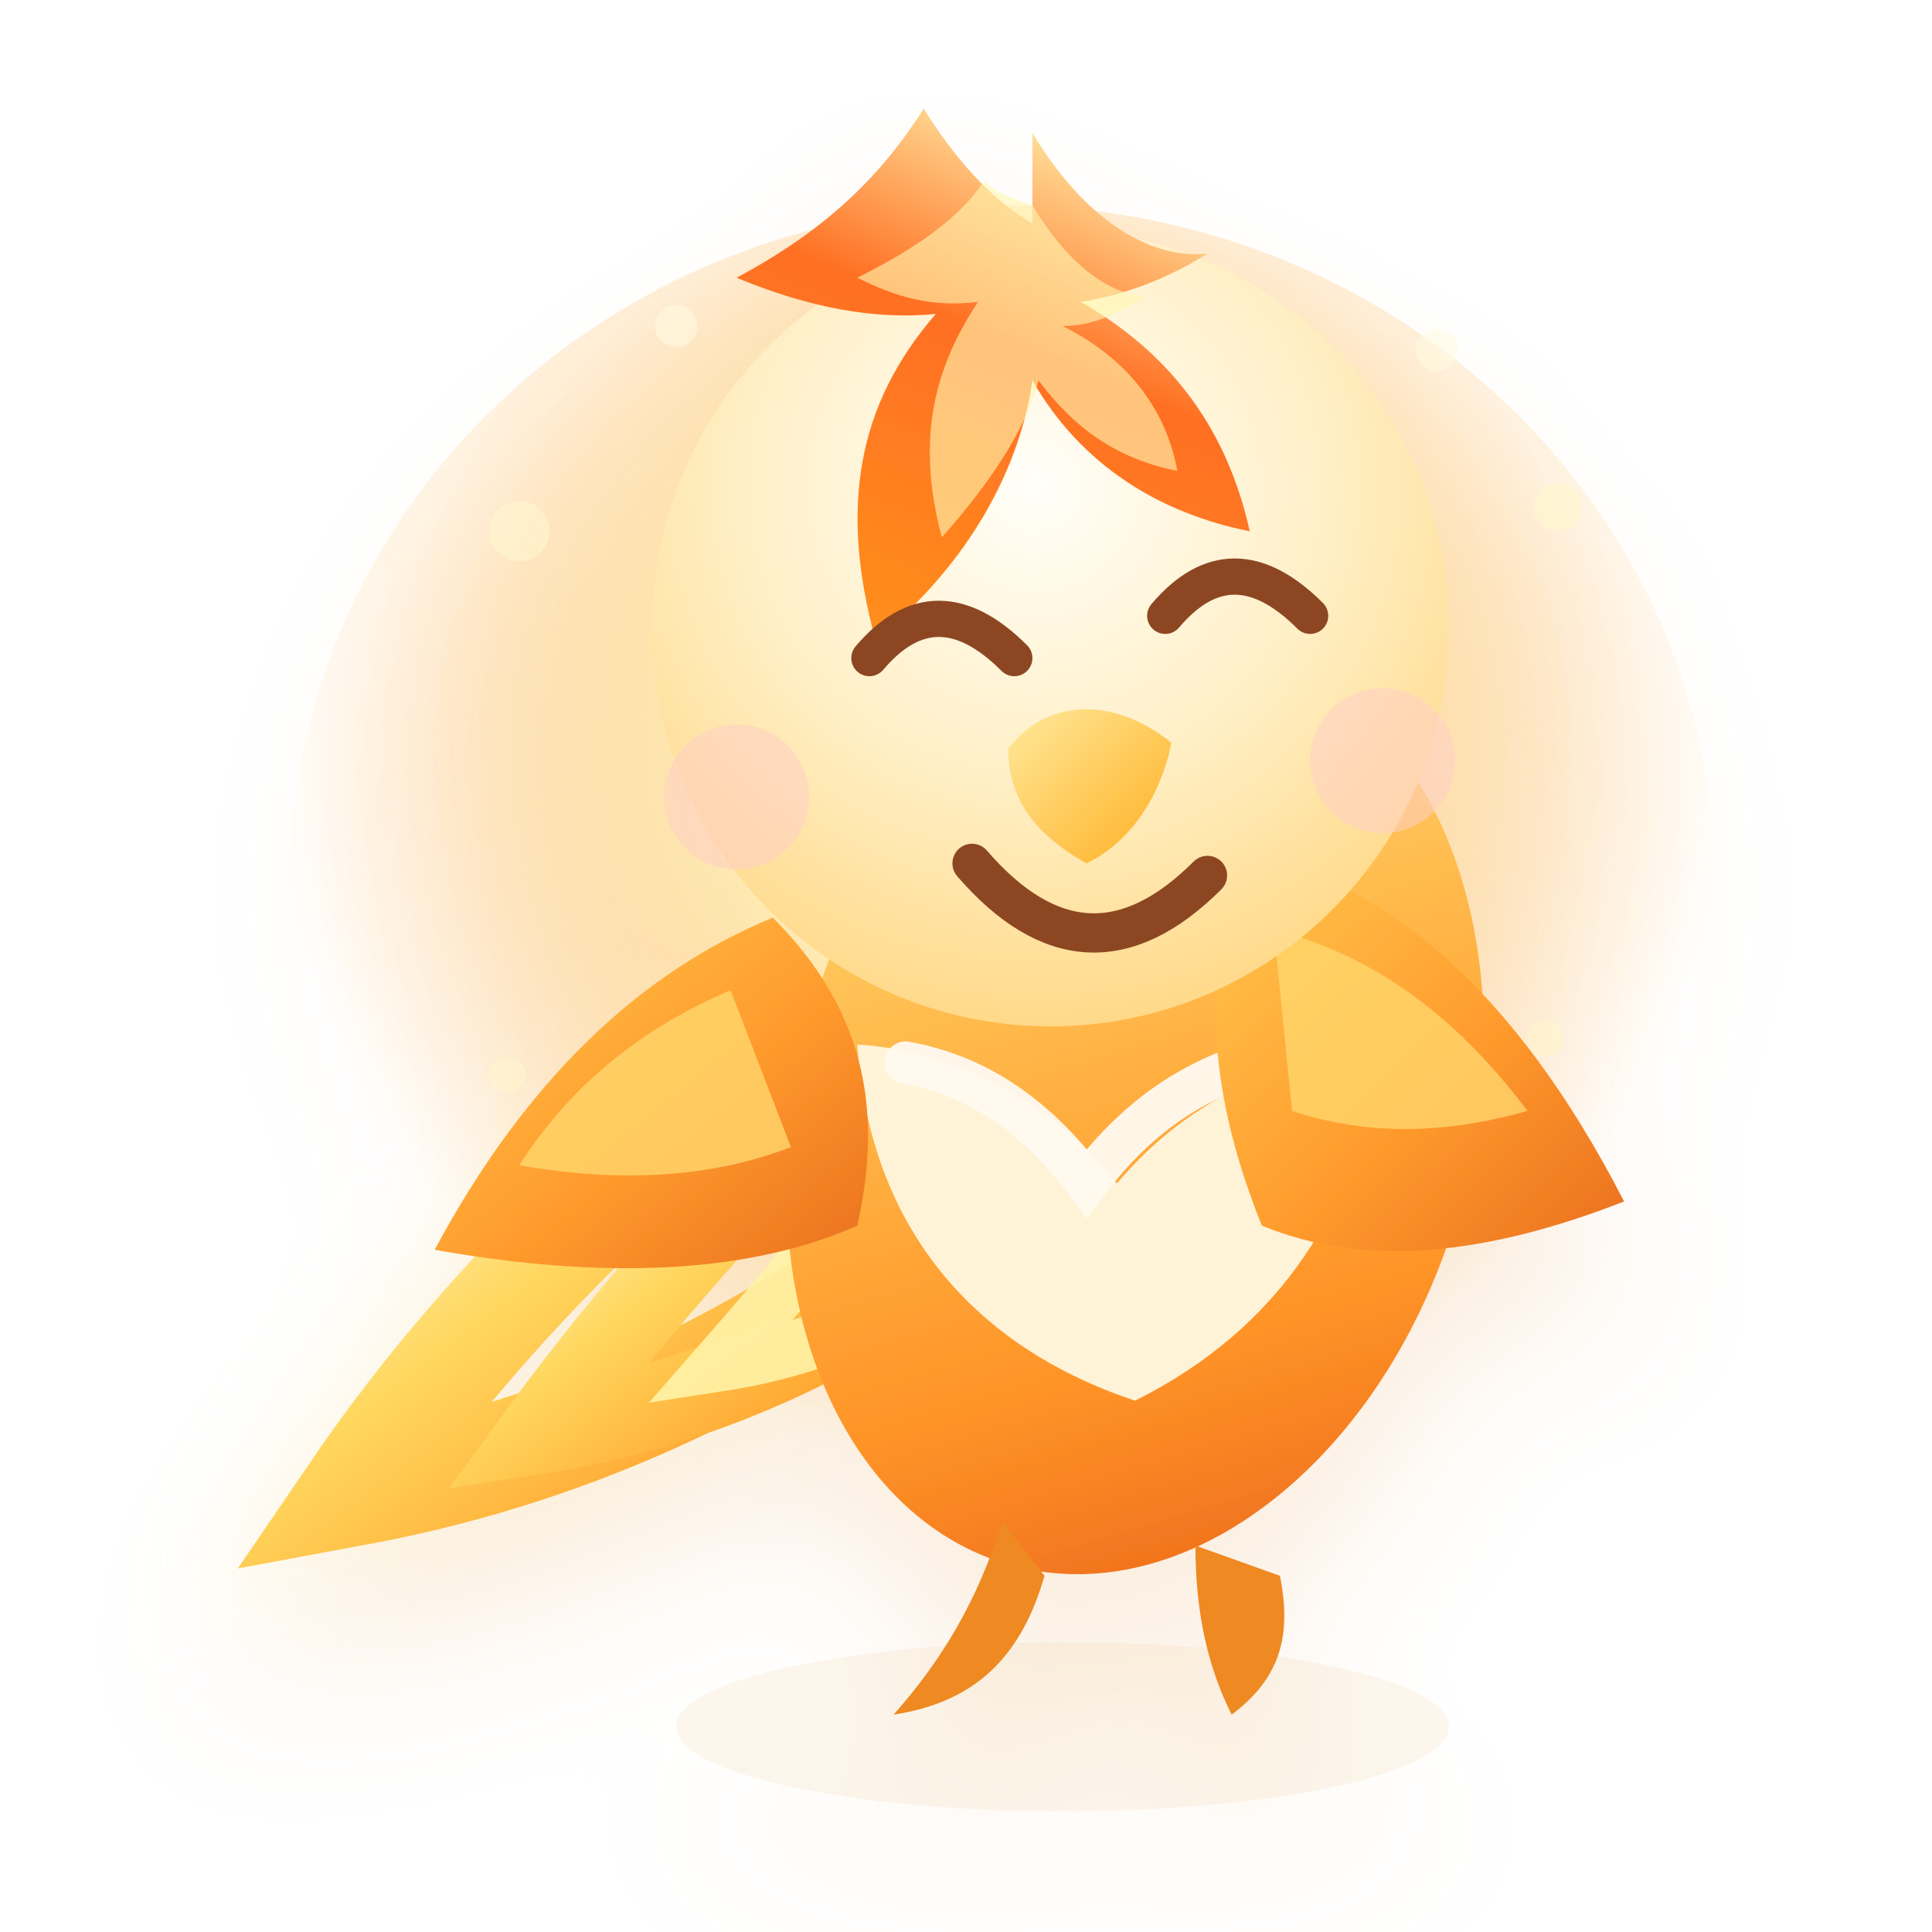
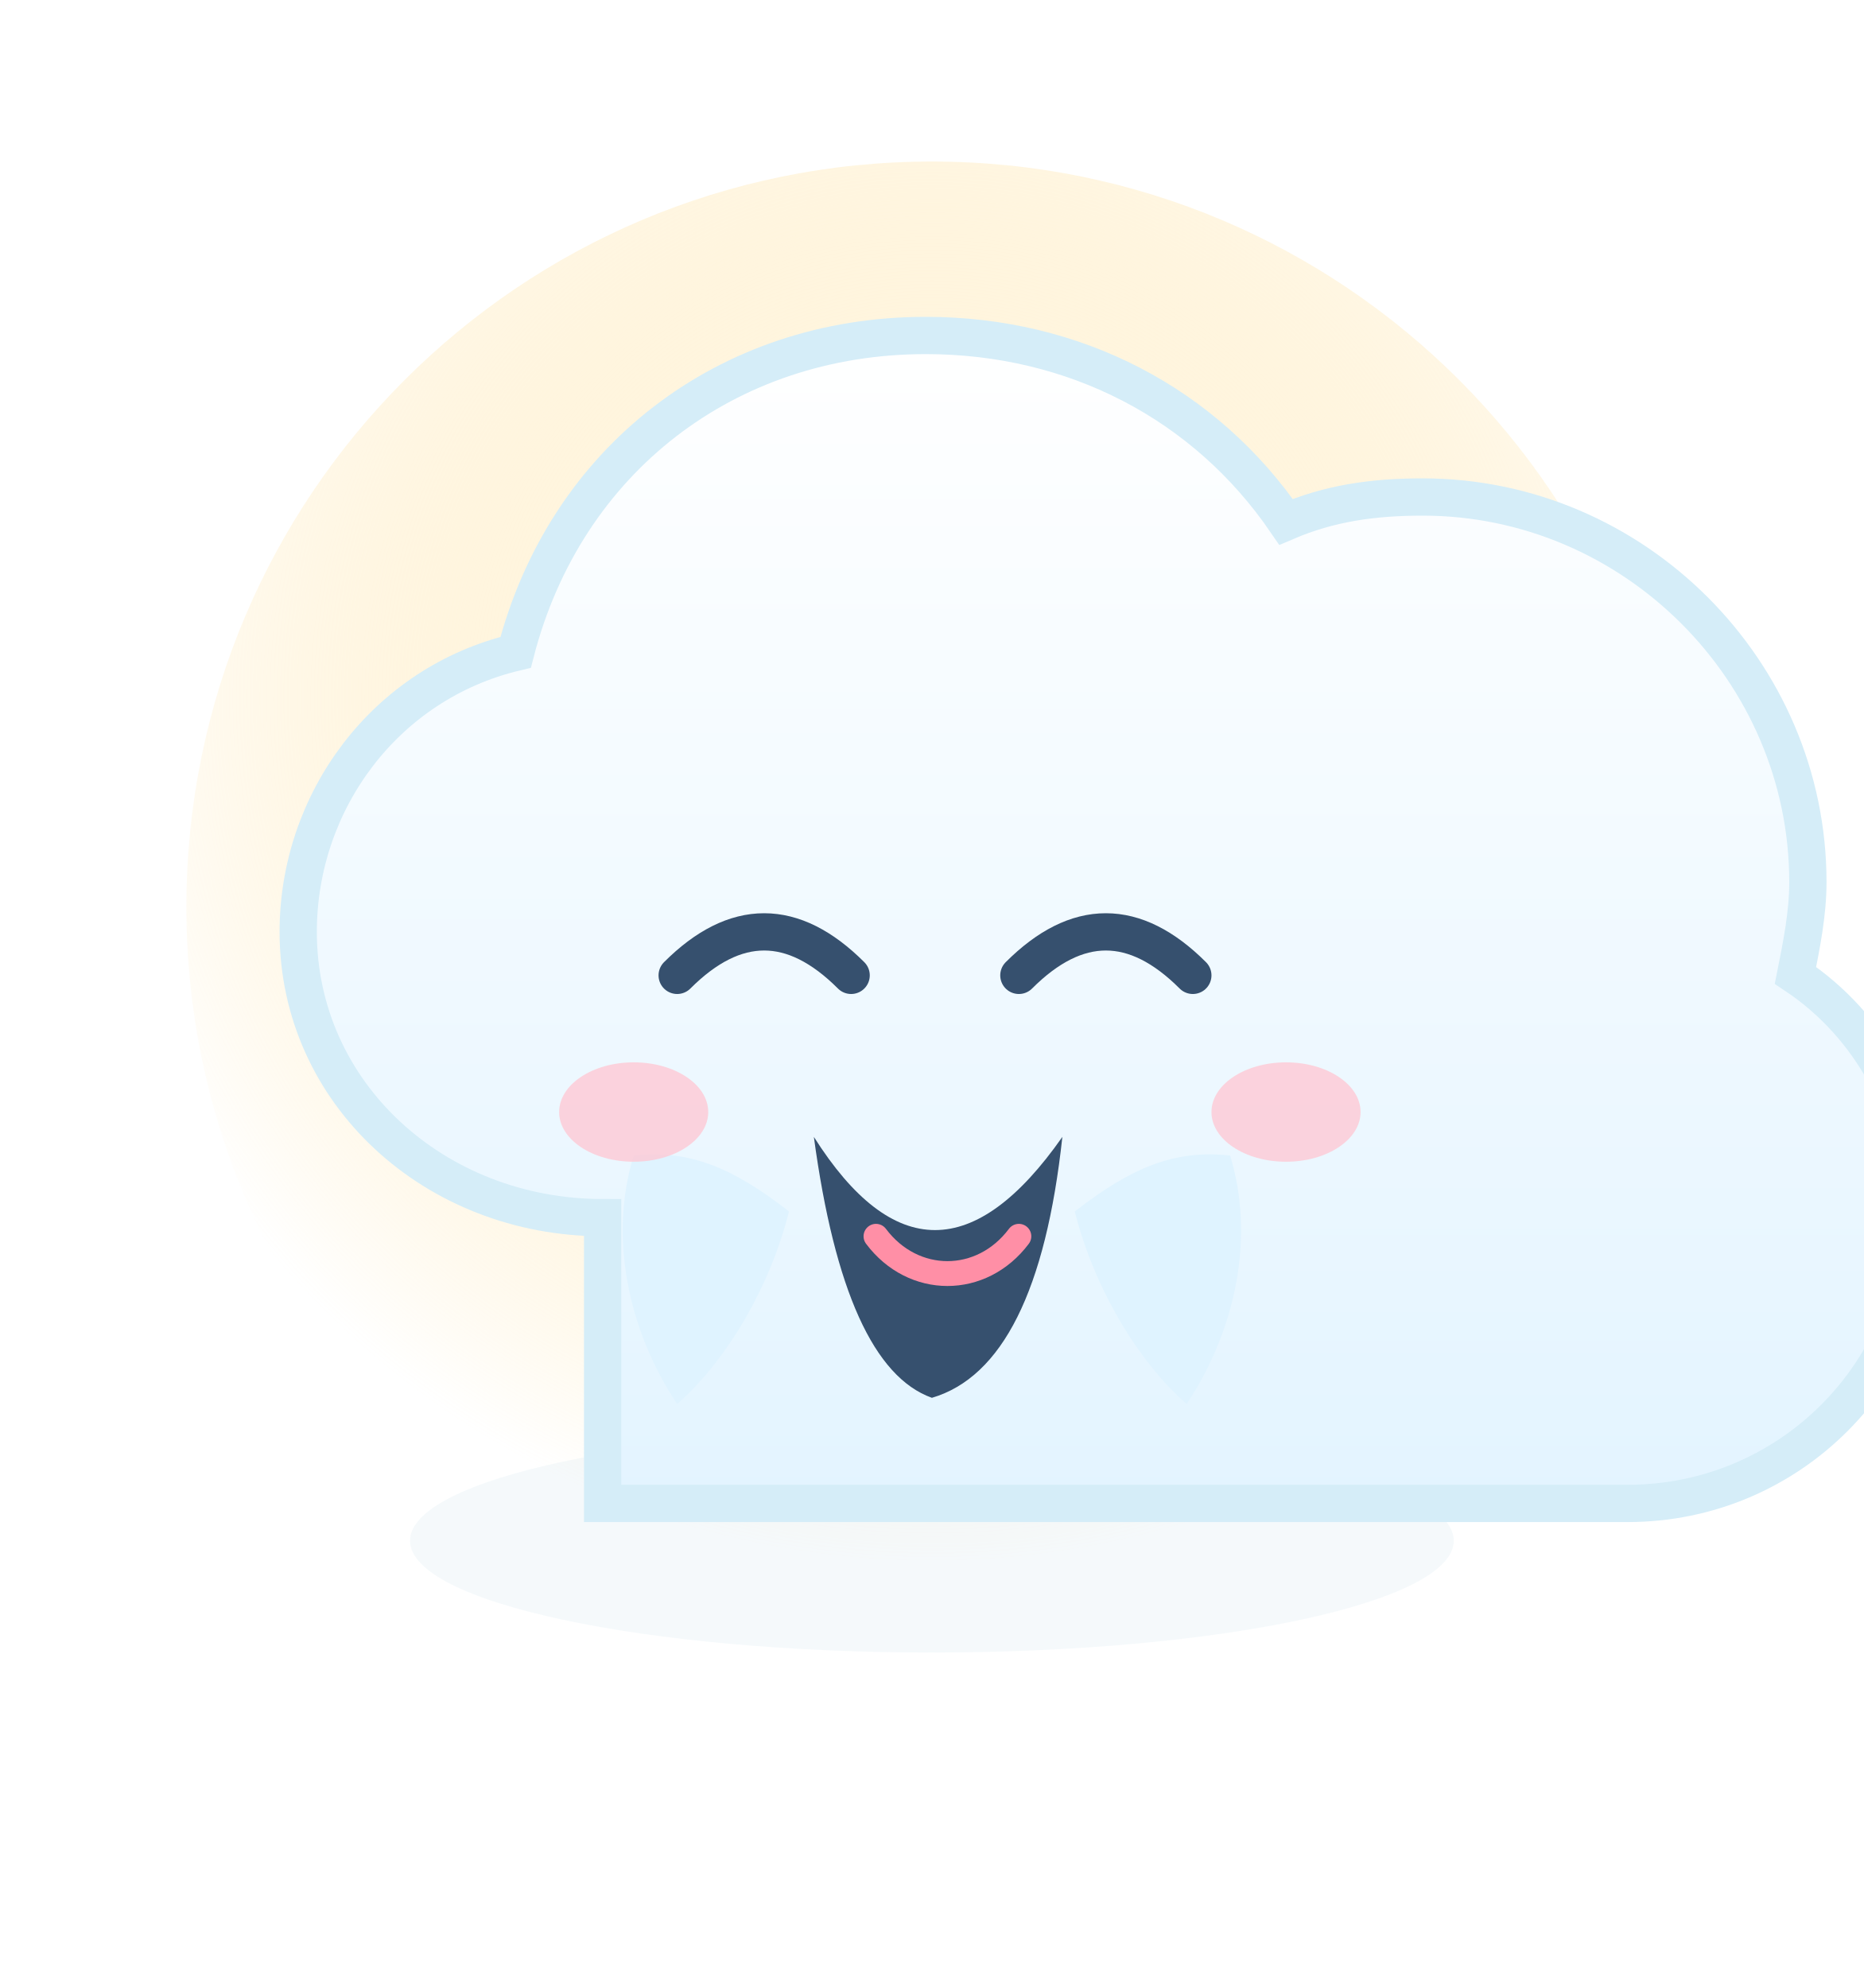
- <svg xmlns="http://www.w3.org/2000/svg" width="320" height="320" viewBox="0 0 320 320" role="img" aria-label="Anka happy state">
+ <svg xmlns="http://www.w3.org/2000/svg" viewBox="0 0 300 320" role="img" aria-label="Pofi happy cloud">
  <defs>
-     <radialGradient id="happy-aura" cx="50%" cy="40%" r="52%">
-       <stop offset="0%" stop-color="#fffbe9" stop-opacity="1" />
-       <stop offset="40%" stop-color="#ffe7a5" stop-opacity="0.8" />
-       <stop offset="78%" stop-color="#ffb64f" stop-opacity="0.24" />
-       <stop offset="100%" stop-color="#ffb64f" stop-opacity="0" />
+     <radialGradient id="glow" cx="50%" cy="36%" r="58%">
+       <stop offset="0%" stop-color="#fffef8" stop-opacity="1" />
+       <stop offset="100%" stop-color="#ffd780" stop-opacity="0" />
    </radialGradient>
-     <radialGradient id="happy-face" cx="48%" cy="32%" r="70%">
-       <stop offset="0%" stop-color="#fffef9" />
-       <stop offset="54%" stop-color="#ffefc5" />
-       <stop offset="100%" stop-color="#ffd886" />
-     </radialGradient>
-     <linearGradient id="happy-body" x1="32%" y1="10%" x2="72%" y2="100%">
-       <stop offset="0%" stop-color="#ffd56d" />
-       <stop offset="38%" stop-color="#ffb243" />
-       <stop offset="72%" stop-color="#ff9427" />
-       <stop offset="100%" stop-color="#ef6e1d" />
+     <linearGradient id="cloud" x1="0%" y1="0%" x2="0%" y2="100%">
+       <stop offset="0%" stop-color="#ffffff" />
+       <stop offset="100%" stop-color="#e3f4ff" />
    </linearGradient>
-     <linearGradient id="happy-wing" x1="0%" y1="0%" x2="100%" y2="100%">
-       <stop offset="0%" stop-color="#ffc84f" />
-       <stop offset="55%" stop-color="#ff9c2d" />
-       <stop offset="100%" stop-color="#ea6f1f" />
-     </linearGradient>
-     <linearGradient id="happy-crest" x1="30%" y1="100%" x2="70%" y2="0%">
-       <stop offset="0%" stop-color="#ff8e1d" />
-       <stop offset="56%" stop-color="#ff6f22" />
-       <stop offset="100%" stop-color="#fff6b2" />
-     </linearGradient>
-     <linearGradient id="happy-tail" x1="0%" y1="0%" x2="100%" y2="100%">
-       <stop offset="0%" stop-color="#fff7c4" />
-       <stop offset="40%" stop-color="#ffd65d" />
-       <stop offset="100%" stop-color="#ff9521" />
-     </linearGradient>
-     <linearGradient id="happy-beak" x1="0%" y1="0%" x2="100%" y2="100%">
-       <stop offset="0%" stop-color="#ffe99c" />
-       <stop offset="100%" stop-color="#ffaf20" />
-     </linearGradient>
-     <filter id="happy-shadow" x="-40%" y="-40%" width="200%" height="200%">
-       <feDropShadow dx="0" dy="16" stdDeviation="12" flood-color="#efb46f" flood-opacity="0.22" />
-     </filter>
-     <filter id="happy-blur" x="-60%" y="-60%" width="220%" height="220%">
-       <feGaussianBlur stdDeviation="8" />
-     </filter>
  </defs>
-   <g filter="url(#happy-shadow)">
-     <ellipse cx="166" cy="146" rx="118" ry="112" fill="url(#happy-aura)" />
-     <ellipse cx="176" cy="286" rx="64" ry="14" fill="#eec58b" opacity="0.16" />
-     <g opacity="0.58">
-       <circle cx="86" cy="88" r="5" fill="#fff7cf" />
-       <circle cx="258" cy="84" r="4" fill="#fff6cc" />
-       <circle cx="238" cy="58" r="3.5" fill="#fff9e1" />
-       <circle cx="112" cy="54" r="3.5" fill="#fff9e1" />
-       <circle cx="256" cy="172" r="3" fill="#fff4ca" />
-       <circle cx="84" cy="178" r="3" fill="#fff4ca" />
-     </g>
-     <g>
-       <path d="M108 187c-24 18-42 39-56 64 29-5 58-17 84-36" fill="none" stroke="#fff1b8" stroke-width="22" stroke-linecap="round" opacity="0.2" filter="url(#happy-blur)" />
-       <path d="M112 188c-20 18-38 37-53 59 27-5 53-15 78-31" fill="none" stroke="url(#happy-tail)" stroke-width="18" stroke-linecap="round" />
-       <path d="M126 194c-13 14-25 28-36 43 19-3 38-10 56-21" fill="none" stroke="url(#happy-tail)" stroke-width="14" stroke-linecap="round" />
-       <path d="M140 200c-7 10-14 18-21 26 13-2 24-6 34-13" fill="none" stroke="#fff3a6" stroke-width="9" stroke-linecap="round" opacity="0.9" />
-     </g>
-     <ellipse cx="188" cy="184" rx="56" ry="78" fill="url(#happy-body)" transform="rotate(15 188 184)" />
-     <path d="M142 173c15 1 31 8 43 23 11-13 25-20 44-23-4 27-17 47-41 59-27-9-44-29-46-59z" fill="#fff5da" opacity="0.98" />
-     <path d="M150 176c11 2 21 8 30 20 9-12 19-18 31-21" fill="none" stroke="#fff9ef" stroke-width="7" stroke-linecap="round" opacity="0.96" />
-     <g>
-       <path d="M128 152c-22 9-41 27-56 55 28 5 52 4 70-4 4-18 2-35-14-51z" fill="url(#happy-wing)" />
-       <path d="M121 164c-14 6-26 15-35 29 17 3 32 2 45-3" fill="#ffd96e" opacity="0.78" />
-       <path d="M204 141c25 4 47 23 65 58-23 9-43 11-60 4-8-20-10-37-5-62z" fill="url(#happy-wing)" />
-       <path d="M211 154c16 4 30 14 42 30-14 4-27 4-39 0" fill="#ffd96e" opacity="0.76" />
-     </g>
-     <circle cx="174" cy="104" r="66" fill="url(#happy-face)" />
-     <g>
-       <path d="M171 22c9 15 20 21 29 20-8 5-15 7-21 8 14 8 24 20 28 38-15-3-28-11-36-25-2 14-10 30-26 43-6-22-3-39 10-54-10 1-21-1-33-6 15-8 24-17 31-28 5 8 11 15 18 19z" fill="url(#happy-crest)" />
-       <path d="M171 34c6 10 13 15 19 15-5 3-9 5-14 5 10 5 17 13 19 24-10-2-17-7-23-15-2 8-8 17-16 26-4-15-2-27 6-39-8 1-14-1-20-4 10-5 17-10 21-16 2 2 5 3 8 4z" fill="#fff7b2" opacity="0.62" />
-     </g>
-     <circle cx="122" cy="132" r="12" fill="#ffcfc4" opacity="0.56" />
-     <circle cx="229" cy="126" r="12" fill="#ffcfc4" opacity="0.56" />
-     <path d="M144 109q11-13 24 0" fill="none" stroke="#8c4622" stroke-width="6" stroke-linecap="round" />
-     <path d="M193 102q11-13 24 0" fill="none" stroke="#8c4622" stroke-width="6" stroke-linecap="round" />
-     <path d="M167 124c6-8 17-9 27-1 0 0-2 14-14 20-9-5-13-11-13-19z" fill="url(#happy-beak)" />
-     <path d="M161 143q19 22 39 2" fill="none" stroke="#8c4622" stroke-width="6.5" stroke-linecap="round" />
-     <path d="M166 252c-4 13-10 23-18 32 13-2 21-9 25-23" fill="#ef8920" />
-     <path d="M198 256c0 11 2 20 6 28 8-6 10-13 8-23" fill="#ef8920" />
-   </g>
+   <circle cx="150" cy="146" r="120" fill="url(#glow)" />
+   <ellipse cx="150" cy="248" rx="84" ry="18" fill="#bfdbe8" opacity="0.16" />
+   <path d="M97 196c-27 0-49-20-49-46 0-21 14-40 35-45 8-31 34-51 66-51 24 0 45 11 58 30 7-3 14-4 22-4 34 0 62 28 62 62 0 5-1 10-2 15 12 8 20 22 20 38 0 26-21 47-47 47H97z" fill="url(#cloud)" stroke="#d5edf8" stroke-width="6" />
+   <path d="M102 186c-4 13-1 28 7 40 8-7 15-19 18-31-9-7-16-10-25-9z" fill="#dff3ff" />
+   <path d="M198 186c4 13 1 28-7 40-8-7-15-19-18-31 9-7 16-10 25-9z" fill="#dff3ff" />
+   <path d="M109 157q14-14 28 0" fill="none" stroke="#36506e" stroke-width="6" stroke-linecap="round" />
+   <path d="M164 157q14-14 28 0" fill="none" stroke="#36506e" stroke-width="6" stroke-linecap="round" />
+   <ellipse cx="102" cy="179" rx="12" ry="8" fill="#ffc7d2" opacity="0.76" />
+   <ellipse cx="207" cy="179" rx="12" ry="8" fill="#ffc7d2" opacity="0.76" />
+   <path d="M131 183 Q150 213 171 183 Q167 220 150 225 Q136 220 131 183z" fill="#36506e" />
+   <path d="M141 199c6 8 17 8 23 0" fill="none" stroke="#ff8fa6" stroke-width="4" stroke-linecap="round" />
</svg>
